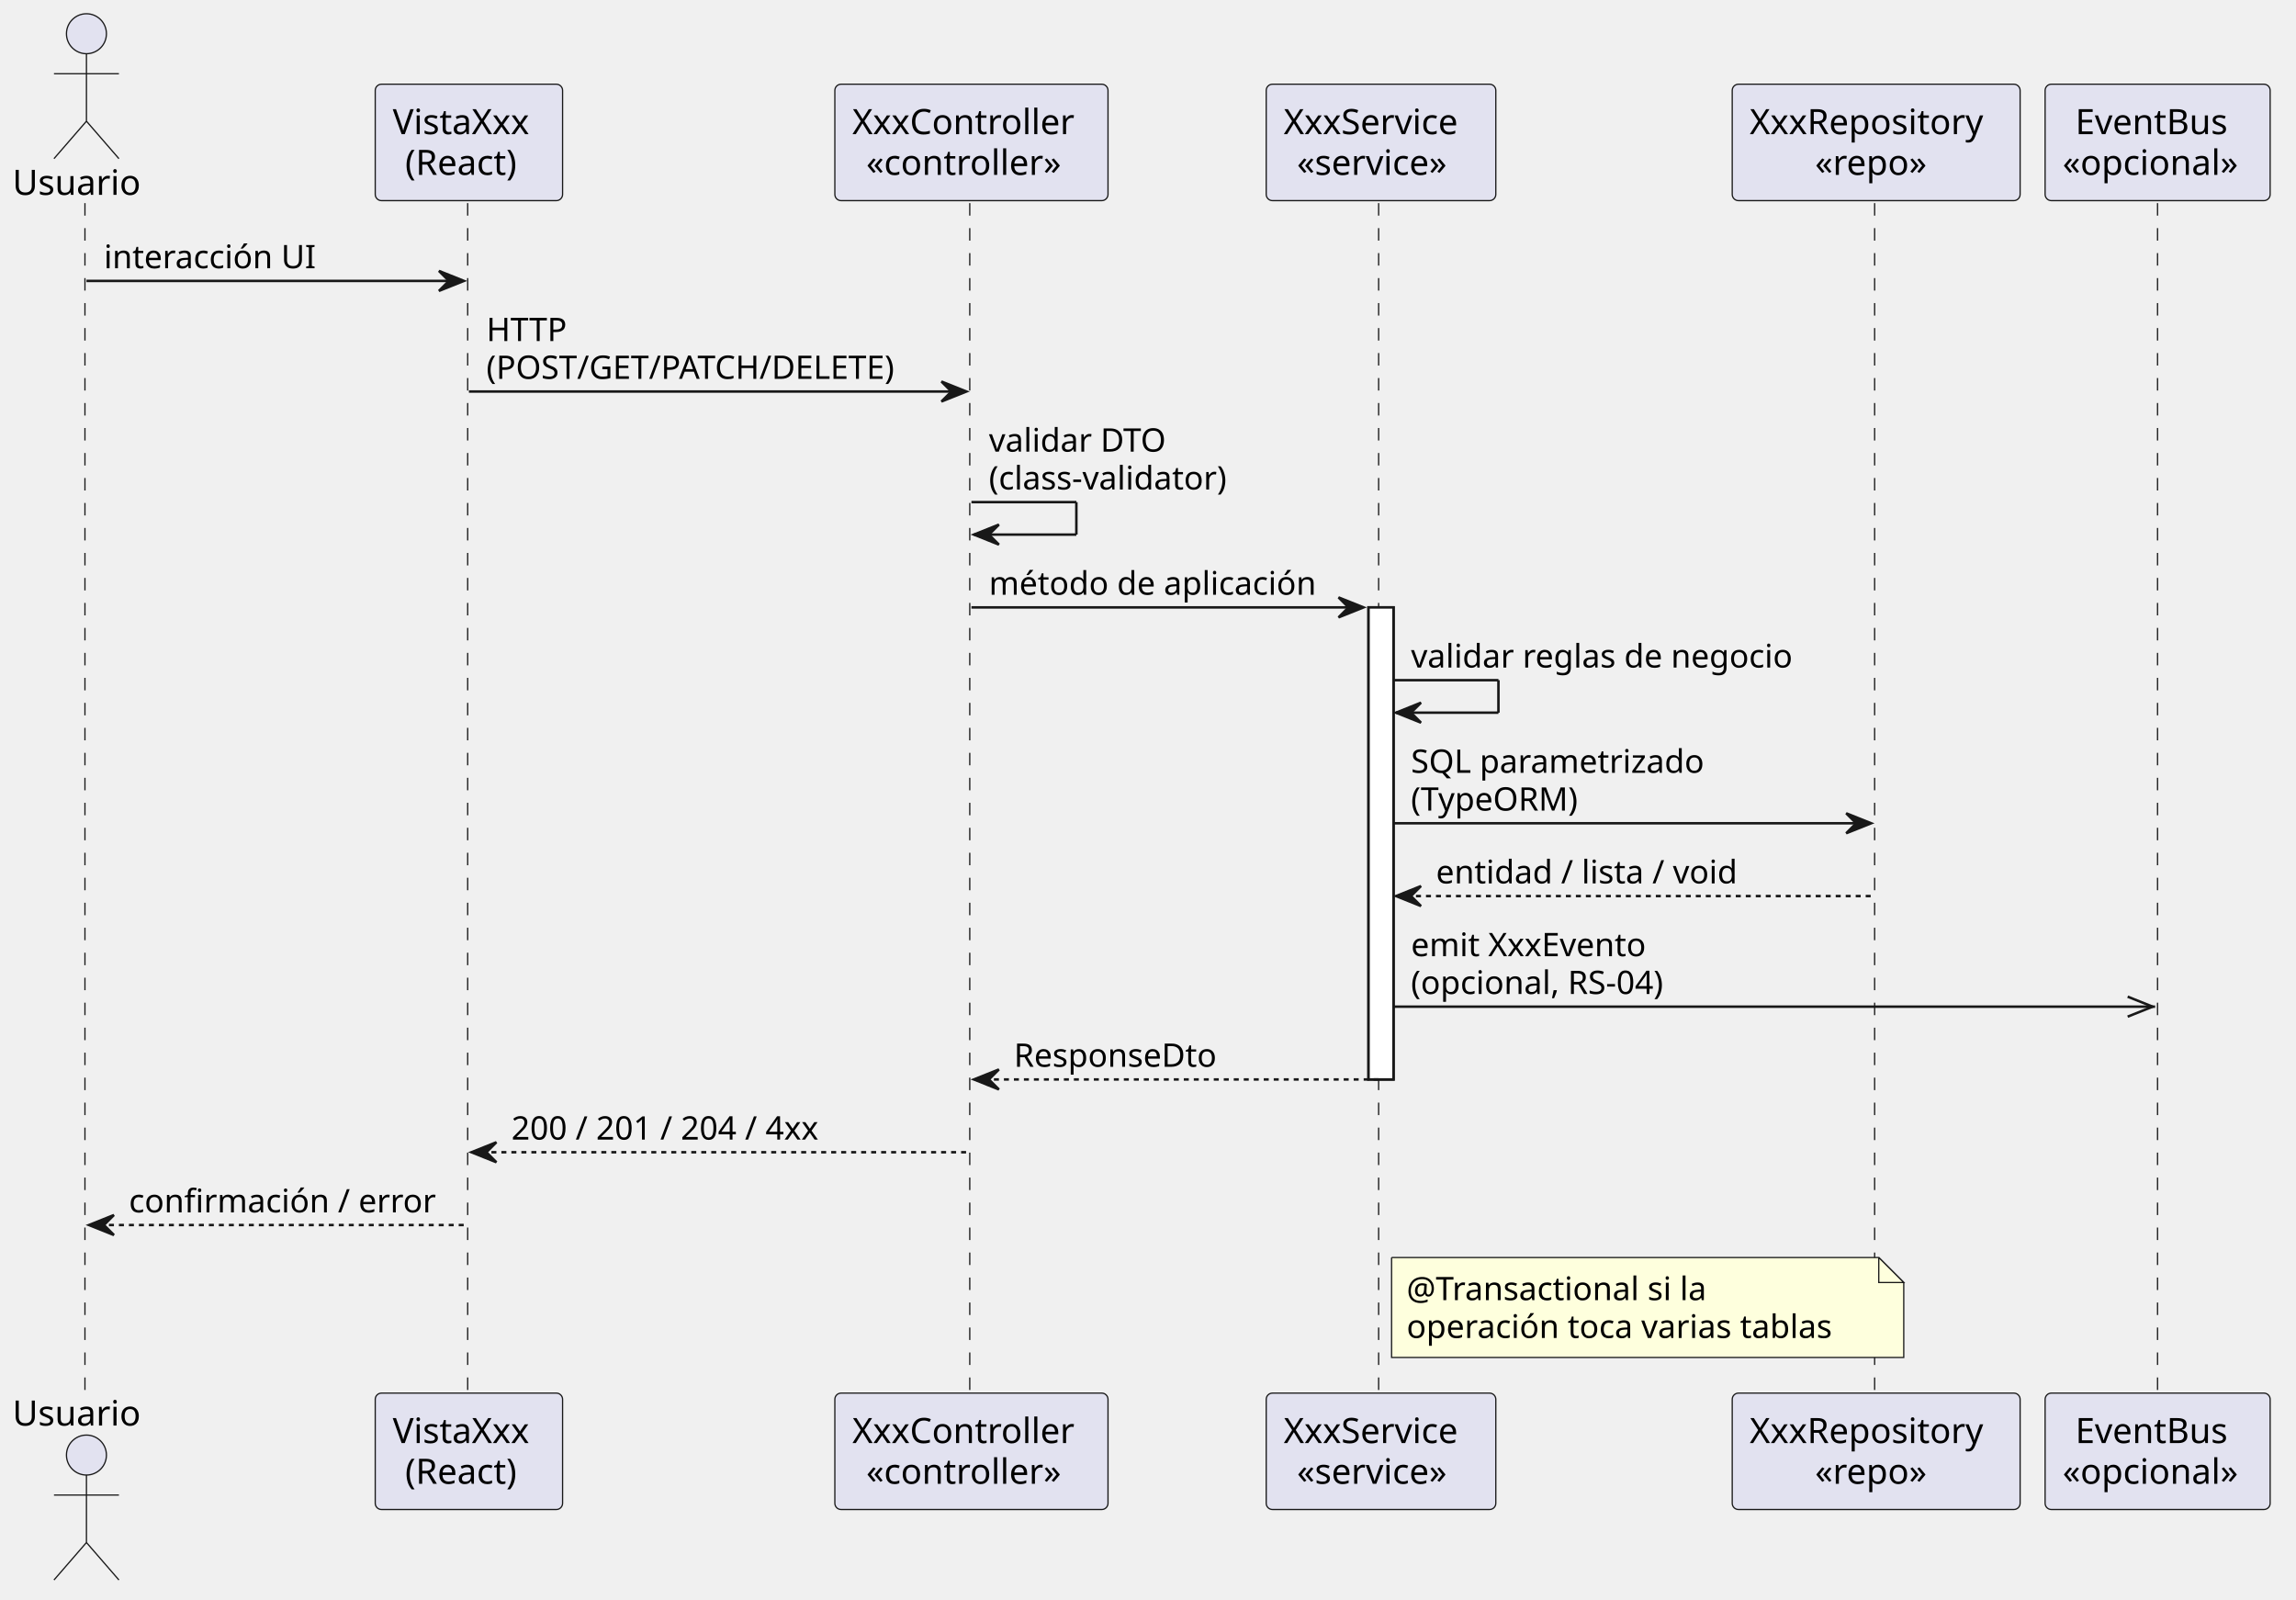
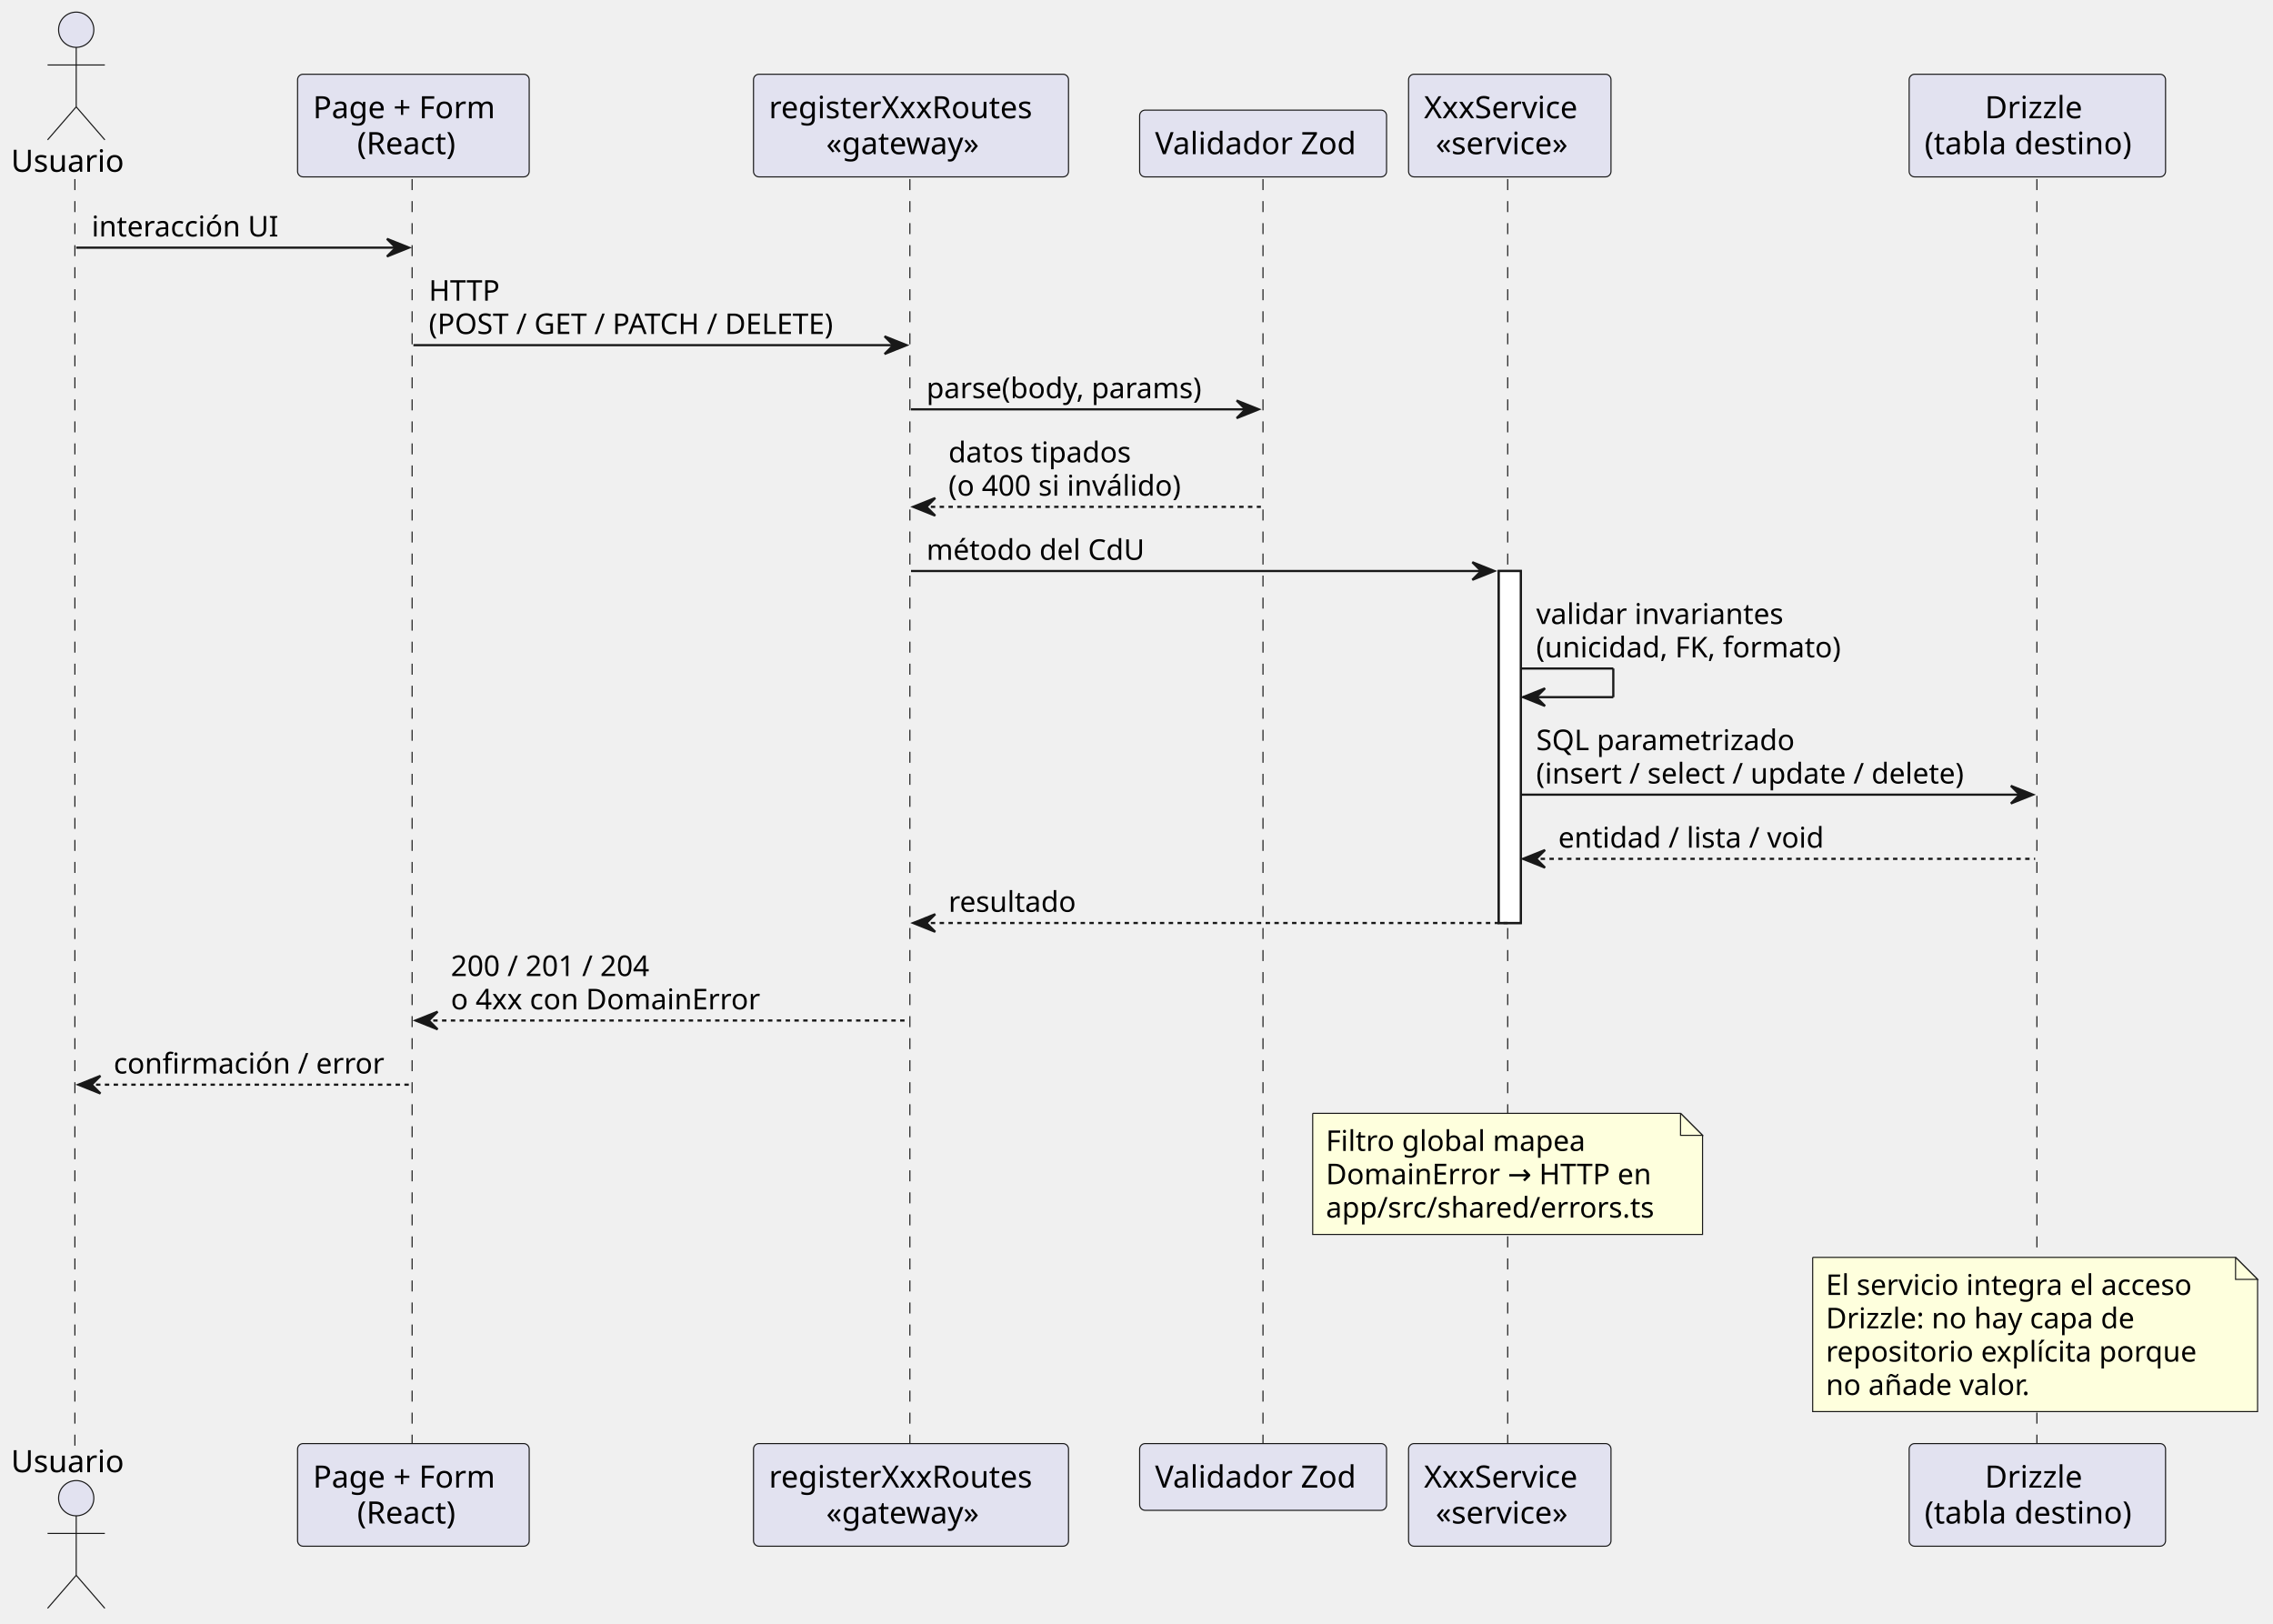
- <svg xmlns="http://www.w3.org/2000/svg" contentStyleType="text/css" data-diagram-type="SEQUENCE" height="640px" preserveAspectRatio="none" style="width:919px;height:640px;background:#FFFFFF;" version="1.1" viewBox="0 0 919 640" width="919px" zoomAndPan="magnify">
+ <svg xmlns="http://www.w3.org/2000/svg" contentStyleType="text/css" data-diagram-type="SEQUENCE" height="737px" preserveAspectRatio="none" style="width:1032px;height:737px;background:#FFFFFF;" version="1.1" viewBox="0 0 1032 737" width="1032px" zoomAndPan="magnify">
  <defs />
  <g>
    <g>
-       <rect fill="#FFFFFF" height="188.93" style="stroke:#181818;stroke-width:1;" width="10" x="547.766" y="243.094" />
+       <rect fill="#FFFFFF" height="159.797" style="stroke:#181818;stroke-width:1;" width="10" x="680.481" y="259.227" />
    </g>
-     <g class="participant-lifeline" data-entity-uid="part1" data-qualified-name="U" data-source-line="3" id="part1-lifeline">
+     <g class="participant-lifeline" data-entity-uid="part1" data-qualified-name="U" id="part1-lifeline">
      <g>
-         <rect fill="#000000" fill-opacity="0" height="477.258" width="8" x="30.602" y="81.297" />
-         <line style="stroke:#181818;stroke-width:0.5;stroke-dasharray:5,5;" x1="34" x2="34" y1="81.297" y2="558.555" />
+         <rect fill="#000000" fill-opacity="0" height="575.055" width="8" x="30.602" y="81.297" />
+         <line style="stroke:#181818;stroke-width:0.5;stroke-dasharray:5,5;" x1="34" x2="34" y1="81.297" y2="656.352" />
      </g>
    </g>
-     <g class="participant-lifeline" data-entity-uid="part2" data-qualified-name="V" data-source-line="4" id="part2-lifeline">
+     <g class="participant-lifeline" data-entity-uid="part2" data-qualified-name="V" id="part2-lifeline">
      <g>
-         <rect fill="#000000" fill-opacity="0" height="477.258" width="8" x="183.688" y="81.297" />
-         <line style="stroke:#181818;stroke-width:0.5;stroke-dasharray:5,5;" x1="187.193" x2="187.193" y1="81.297" y2="558.555" />
+         <rect fill="#000000" fill-opacity="0" height="575.055" width="8" x="183.688" y="81.297" />
+         <line style="stroke:#181818;stroke-width:0.5;stroke-dasharray:5,5;" x1="187.106" x2="187.106" y1="81.297" y2="656.352" />
      </g>
    </g>
-     <g class="participant-lifeline" data-entity-uid="part3" data-qualified-name="C" data-source-line="5" id="part3-lifeline">
+     <g class="participant-lifeline" data-entity-uid="part3" data-qualified-name="C" id="part3-lifeline">
      <g>
-         <rect fill="#000000" fill-opacity="0" height="477.258" width="8" x="384.826" y="81.297" />
-         <line style="stroke:#181818;stroke-width:0.5;stroke-dasharray:5,5;" x1="388.159" x2="388.159" y1="81.297" y2="558.555" />
+         <rect fill="#000000" fill-opacity="0" height="575.055" width="8" x="409.62" y="81.297" />
+         <line style="stroke:#181818;stroke-width:0.5;stroke-dasharray:5,5;" x1="413.109" x2="413.109" y1="81.297" y2="656.352" />
      </g>
    </g>
-     <g class="participant-lifeline" data-entity-uid="part4" data-qualified-name="S" data-source-line="6" id="part4-lifeline">
+     <g class="participant-lifeline" data-entity-uid="part4" data-qualified-name="Z" id="part4-lifeline">
      <g>
-         <rect fill="#000000" fill-opacity="0" height="477.258" width="8" x="548.766" y="81.297" />
-         <line style="stroke:#181818;stroke-width:0.5;stroke-dasharray:5,5;" x1="551.815" x2="551.815" y1="81.297" y2="558.555" />
+         <rect fill="#000000" fill-opacity="0" height="575.055" width="8" x="569.479" y="81.297" />
+         <line style="stroke:#181818;stroke-width:0.5;stroke-dasharray:5,5;" x1="573.427" x2="573.427" y1="81.297" y2="656.352" />
      </g>
    </g>
-     <g class="participant-lifeline" data-entity-uid="part5" data-qualified-name="R" data-source-line="7" id="part5-lifeline">
+     <g class="participant-lifeline" data-entity-uid="part5" data-qualified-name="S" id="part5-lifeline">
      <g>
-         <rect fill="#000000" fill-opacity="0" height="477.258" width="8" x="746.961" y="81.297" />
-         <line style="stroke:#181818;stroke-width:0.5;stroke-dasharray:5,5;" x1="750.344" x2="750.344" y1="81.297" y2="558.555" />
+         <rect fill="#000000" fill-opacity="0" height="575.055" width="8" x="681.481" y="81.297" />
+         <line style="stroke:#181818;stroke-width:0.5;stroke-dasharray:5,5;" x1="684.53" x2="684.53" y1="81.297" y2="656.352" />
      </g>
    </g>
-     <g class="participant-lifeline" data-entity-uid="part6" data-qualified-name="B" data-source-line="8" id="part6-lifeline">
+     <g class="participant-lifeline" data-entity-uid="part6" data-qualified-name="R" id="part6-lifeline">
      <g>
-         <rect fill="#000000" fill-opacity="0" height="477.258" width="8" x="859.616" y="81.297" />
-         <line style="stroke:#181818;stroke-width:0.5;stroke-dasharray:5,5;" x1="863.578" x2="863.578" y1="81.297" y2="558.555" />
+         <rect fill="#000000" fill-opacity="0" height="575.055" width="8" x="921.007" y="81.297" />
+         <line style="stroke:#181818;stroke-width:0.5;stroke-dasharray:5,5;" x1="924.803" x2="924.803" y1="81.297" y2="656.352" />
      </g>
    </g>
-     <g class="participant participant-head" data-entity-uid="part1" data-qualified-name="U" data-source-line="3" id="part1-head">
+     <g class="participant participant-head" data-entity-uid="part1" data-qualified-name="U" id="part1-head">
      <text fill="#000000" font-family="sans-serif" font-size="14" lengthAdjust="spacing" textLength="53.204" x="5" y="77.995">Usuario</text>
      <ellipse cx="34.602" cy="13.5" fill="#E2E2F0" rx="8" ry="8" style="stroke:#181818;stroke-width:0.5;" />
      <path d="M34.602,21.5 L34.602,48.5 M21.602,29.5 L47.602,29.5 M34.602,48.5 L21.602,63.5 M34.602,48.5 L47.602,63.5" fill="none" style="stroke:#181818;stroke-width:0.5;" />
    </g>
-     <g class="participant participant-tail" data-entity-uid="part1" data-qualified-name="U" data-source-line="3" id="part1-tail">
-       <text fill="#000000" font-family="sans-serif" font-size="14" lengthAdjust="spacing" textLength="53.204" x="5" y="570.55">Usuario</text>
-       <ellipse cx="34.602" cy="582.352" fill="#E2E2F0" rx="8" ry="8" style="stroke:#181818;stroke-width:0.5;" />
-       <path d="M34.602,590.352 L34.602,617.352 M21.602,598.352 L47.602,598.352 M34.602,617.352 L21.602,632.352 M34.602,617.352 L47.602,632.352" fill="none" style="stroke:#181818;stroke-width:0.5;" />
+     <g class="participant participant-tail" data-entity-uid="part1" data-qualified-name="U" id="part1-tail">
+       <text fill="#000000" font-family="sans-serif" font-size="14" lengthAdjust="spacing" textLength="53.204" x="5" y="668.347">Usuario</text>
+       <ellipse cx="34.602" cy="680.148" fill="#E2E2F0" rx="8" ry="8" style="stroke:#181818;stroke-width:0.5;" />
+       <path d="M34.602,688.148 L34.602,715.148 M21.602,696.148 L47.602,696.148 M34.602,715.148 L21.602,730.148 M34.602,715.148 L47.602,730.148" fill="none" style="stroke:#181818;stroke-width:0.5;" />
    </g>
-     <g class="participant participant-head" data-entity-uid="part2" data-qualified-name="V" data-source-line="4" id="part2-head">
-       <rect fill="#E2E2F0" height="46.594" rx="2.5" ry="2.5" style="stroke:#181818;stroke-width:0.5;" width="74.99" x="150.193" y="33.703" />
-       <text fill="#000000" font-family="sans-serif" font-size="14" lengthAdjust="spacing" textLength="60.99" x="157.193" y="53.698">VistaXxx</text>
+     <g class="participant participant-head" data-entity-uid="part2" data-qualified-name="V" id="part2-head">
+       <rect fill="#E2E2F0" height="46.594" rx="2.5" ry="2.5" style="stroke:#181818;stroke-width:0.5;" width="105.164" x="135.106" y="33.703" />
+       <text fill="#000000" font-family="sans-serif" font-size="14" lengthAdjust="spacing" textLength="91.164" x="142.106" y="53.698">Page + Form</text>
      <text fill="#000000" font-family="sans-serif" font-size="14" lengthAdjust="spacing" textLength="51.03" x="162.173" y="69.995">(React)</text>
    </g>
-     <g class="participant participant-tail" data-entity-uid="part2" data-qualified-name="V" data-source-line="4" id="part2-tail">
-       <rect fill="#E2E2F0" height="46.594" rx="2.5" ry="2.5" style="stroke:#181818;stroke-width:0.5;" width="74.99" x="150.193" y="557.555" />
-       <text fill="#000000" font-family="sans-serif" font-size="14" lengthAdjust="spacing" textLength="60.99" x="157.193" y="577.55">VistaXxx</text>
-       <text fill="#000000" font-family="sans-serif" font-size="14" lengthAdjust="spacing" textLength="51.03" x="162.173" y="593.847">(React)</text>
+     <g class="participant participant-tail" data-entity-uid="part2" data-qualified-name="V" id="part2-tail">
+       <rect fill="#E2E2F0" height="46.594" rx="2.5" ry="2.5" style="stroke:#181818;stroke-width:0.5;" width="105.164" x="135.106" y="655.352" />
+       <text fill="#000000" font-family="sans-serif" font-size="14" lengthAdjust="spacing" textLength="91.164" x="142.106" y="675.347">Page + Form</text>
+       <text fill="#000000" font-family="sans-serif" font-size="14" lengthAdjust="spacing" textLength="51.03" x="162.173" y="691.644">(React)</text>
    </g>
-     <g class="participant participant-head" data-entity-uid="part3" data-qualified-name="C" data-source-line="5" id="part3-head">
-       <rect fill="#E2E2F0" height="46.594" rx="2.5" ry="2.5" style="stroke:#181818;stroke-width:0.5;" width="109.334" x="334.159" y="33.703" />
-       <text fill="#000000" font-family="sans-serif" font-size="14" lengthAdjust="spacing" textLength="95.334" x="341.159" y="53.698">XxxController</text>
-       <text fill="#000000" font-family="sans-serif" font-size="14" lengthAdjust="spacing" textLength="84.226" x="346.713" y="69.995">«controller»</text>
+     <g class="participant participant-head" data-entity-uid="part3" data-qualified-name="C" id="part3-head">
+       <rect fill="#E2E2F0" height="46.594" rx="2.5" ry="2.5" style="stroke:#181818;stroke-width:0.5;" width="143.022" x="342.109" y="33.703" />
+       <text fill="#000000" font-family="sans-serif" font-size="14" lengthAdjust="spacing" textLength="129.022" x="349.109" y="53.698">registerXxxRoutes</text>
+       <text fill="#000000" font-family="sans-serif" font-size="14" lengthAdjust="spacing" textLength="77.014" x="375.113" y="69.995">«gateway»</text>
    </g>
-     <g class="participant participant-tail" data-entity-uid="part3" data-qualified-name="C" data-source-line="5" id="part3-tail">
-       <rect fill="#E2E2F0" height="46.594" rx="2.5" ry="2.5" style="stroke:#181818;stroke-width:0.5;" width="109.334" x="334.159" y="557.555" />
-       <text fill="#000000" font-family="sans-serif" font-size="14" lengthAdjust="spacing" textLength="95.334" x="341.159" y="577.55">XxxController</text>
-       <text fill="#000000" font-family="sans-serif" font-size="14" lengthAdjust="spacing" textLength="84.226" x="346.713" y="593.847">«controller»</text>
+     <g class="participant participant-tail" data-entity-uid="part3" data-qualified-name="C" id="part3-tail">
+       <rect fill="#E2E2F0" height="46.594" rx="2.5" ry="2.5" style="stroke:#181818;stroke-width:0.5;" width="143.022" x="342.109" y="655.352" />
+       <text fill="#000000" font-family="sans-serif" font-size="14" lengthAdjust="spacing" textLength="129.022" x="349.109" y="675.347">registerXxxRoutes</text>
+       <text fill="#000000" font-family="sans-serif" font-size="14" lengthAdjust="spacing" textLength="77.014" x="375.113" y="691.644">«gateway»</text>
    </g>
-     <g class="participant participant-head" data-entity-uid="part4" data-qualified-name="S" data-source-line="6" id="part4-head">
-       <rect fill="#E2E2F0" height="46.594" rx="2.5" ry="2.5" style="stroke:#181818;stroke-width:0.5;" width="91.902" x="506.815" y="33.703" />
-       <text fill="#000000" font-family="sans-serif" font-size="14" lengthAdjust="spacing" textLength="77.902" x="513.815" y="53.698">XxxService</text>
-       <text fill="#000000" font-family="sans-serif" font-size="14" lengthAdjust="spacing" textLength="67.279" x="519.126" y="69.995">«service»</text>
+     <g class="participant participant-head" data-entity-uid="part4" data-qualified-name="Z" id="part4-head">
+       <rect fill="#E2E2F0" height="30.297" rx="2.5" ry="2.5" style="stroke:#181818;stroke-width:0.5;" width="112.103" x="517.427" y="50" />
+       <text fill="#000000" font-family="sans-serif" font-size="14" lengthAdjust="spacing" textLength="98.103" x="524.427" y="69.995">Validador Zod</text>
    </g>
-     <g class="participant participant-tail" data-entity-uid="part4" data-qualified-name="S" data-source-line="6" id="part4-tail">
-       <rect fill="#E2E2F0" height="46.594" rx="2.5" ry="2.5" style="stroke:#181818;stroke-width:0.5;" width="91.902" x="506.815" y="557.555" />
-       <text fill="#000000" font-family="sans-serif" font-size="14" lengthAdjust="spacing" textLength="77.902" x="513.815" y="577.55">XxxService</text>
-       <text fill="#000000" font-family="sans-serif" font-size="14" lengthAdjust="spacing" textLength="67.279" x="519.126" y="593.847">«service»</text>
+     <g class="participant participant-tail" data-entity-uid="part4" data-qualified-name="Z" id="part4-tail">
+       <rect fill="#E2E2F0" height="30.297" rx="2.5" ry="2.5" style="stroke:#181818;stroke-width:0.5;" width="112.103" x="517.427" y="655.352" />
+       <text fill="#000000" font-family="sans-serif" font-size="14" lengthAdjust="spacing" textLength="98.103" x="524.427" y="675.347">Validador Zod</text>
    </g>
-     <g class="participant participant-head" data-entity-uid="part5" data-qualified-name="R" data-source-line="7" id="part5-head">
-       <rect fill="#E2E2F0" height="46.594" rx="2.5" ry="2.5" style="stroke:#181818;stroke-width:0.5;" width="115.233" x="693.344" y="33.703" />
-       <text fill="#000000" font-family="sans-serif" font-size="14" lengthAdjust="spacing" textLength="101.233" x="700.344" y="53.698">XxxRepository</text>
-       <text fill="#000000" font-family="sans-serif" font-size="14" lengthAdjust="spacing" textLength="48.952" x="726.485" y="69.995">«repo»</text>
+     <g class="participant participant-head" data-entity-uid="part5" data-qualified-name="S" id="part5-head">
+       <rect fill="#E2E2F0" height="46.594" rx="2.5" ry="2.5" style="stroke:#181818;stroke-width:0.5;" width="91.902" x="639.53" y="33.703" />
+       <text fill="#000000" font-family="sans-serif" font-size="14" lengthAdjust="spacing" textLength="77.902" x="646.53" y="53.698">XxxService</text>
+       <text fill="#000000" font-family="sans-serif" font-size="14" lengthAdjust="spacing" textLength="67.279" x="651.841" y="69.995">«service»</text>
    </g>
-     <g class="participant participant-tail" data-entity-uid="part5" data-qualified-name="R" data-source-line="7" id="part5-tail">
-       <rect fill="#E2E2F0" height="46.594" rx="2.5" ry="2.5" style="stroke:#181818;stroke-width:0.5;" width="115.233" x="693.344" y="557.555" />
-       <text fill="#000000" font-family="sans-serif" font-size="14" lengthAdjust="spacing" textLength="101.233" x="700.344" y="577.55">XxxRepository</text>
-       <text fill="#000000" font-family="sans-serif" font-size="14" lengthAdjust="spacing" textLength="48.952" x="726.485" y="593.847">«repo»</text>
+     <g class="participant participant-tail" data-entity-uid="part5" data-qualified-name="S" id="part5-tail">
+       <rect fill="#E2E2F0" height="46.594" rx="2.5" ry="2.5" style="stroke:#181818;stroke-width:0.5;" width="91.902" x="639.53" y="655.352" />
+       <text fill="#000000" font-family="sans-serif" font-size="14" lengthAdjust="spacing" textLength="77.902" x="646.53" y="675.347">XxxService</text>
+       <text fill="#000000" font-family="sans-serif" font-size="14" lengthAdjust="spacing" textLength="67.279" x="651.841" y="691.644">«service»</text>
    </g>
-     <g class="participant participant-head" data-entity-uid="part6" data-qualified-name="B" data-source-line="8" id="part6-head">
-       <rect fill="#E2E2F0" height="46.594" rx="2.5" ry="2.5" style="stroke:#181818;stroke-width:0.5;" width="90.077" x="818.578" y="33.703" />
-       <text fill="#000000" font-family="sans-serif" font-size="14" lengthAdjust="spacing" textLength="65.878" x="830.677" y="53.698">EventBus</text>
-       <text fill="#000000" font-family="sans-serif" font-size="14" lengthAdjust="spacing" textLength="76.077" x="825.578" y="69.995">«opcional»</text>
+     <g class="participant participant-head" data-entity-uid="part6" data-qualified-name="R" id="part6-head">
+       <rect fill="#E2E2F0" height="46.594" rx="2.5" ry="2.5" style="stroke:#181818;stroke-width:0.5;" width="116.409" x="866.803" y="33.703" />
+       <text fill="#000000" font-family="sans-serif" font-size="14" lengthAdjust="spacing" textLength="47.626" x="901.194" y="53.698">Drizzle</text>
+       <text fill="#000000" font-family="sans-serif" font-size="14" lengthAdjust="spacing" textLength="102.409" x="873.803" y="69.995">(tabla destino)</text>
    </g>
-     <g class="participant participant-tail" data-entity-uid="part6" data-qualified-name="B" data-source-line="8" id="part6-tail">
-       <rect fill="#E2E2F0" height="46.594" rx="2.5" ry="2.5" style="stroke:#181818;stroke-width:0.5;" width="90.077" x="818.578" y="557.555" />
-       <text fill="#000000" font-family="sans-serif" font-size="14" lengthAdjust="spacing" textLength="65.878" x="830.677" y="577.55">EventBus</text>
-       <text fill="#000000" font-family="sans-serif" font-size="14" lengthAdjust="spacing" textLength="76.077" x="825.578" y="593.847">«opcional»</text>
+     <g class="participant participant-tail" data-entity-uid="part6" data-qualified-name="R" id="part6-tail">
+       <rect fill="#E2E2F0" height="46.594" rx="2.5" ry="2.5" style="stroke:#181818;stroke-width:0.5;" width="116.409" x="866.803" y="655.352" />
+       <text fill="#000000" font-family="sans-serif" font-size="14" lengthAdjust="spacing" textLength="47.626" x="901.194" y="675.347">Drizzle</text>
+       <text fill="#000000" font-family="sans-serif" font-size="14" lengthAdjust="spacing" textLength="102.409" x="873.803" y="691.644">(tabla destino)</text>
    </g>
    <g>
-       <rect fill="#FFFFFF" height="188.93" style="stroke:#181818;stroke-width:1;" width="10" x="547.766" y="243.094" />
+       <rect fill="#FFFFFF" height="159.797" style="stroke:#181818;stroke-width:1;" width="10" x="680.481" y="259.227" />
    </g>
-     <g class="message" data-entity-1="part1" data-entity-2="part2" data-source-line="10" id="msg1">
+     <g class="message" data-entity-1="part1" data-entity-2="part2" id="msg1">
      <polygon fill="#181818" points="175.688,108.43,185.688,112.43,175.688,116.43,179.688,112.43" style="stroke:#181818;stroke-width:1;" />
      <line style="stroke:#181818;stroke-width:1;" x1="34.602" x2="181.688" y1="112.43" y2="112.43" />
      <text fill="#000000" font-family="sans-serif" font-size="13" lengthAdjust="spacing" textLength="89.838" x="41.602" y="107.364">interacción UI</text>
    </g>
-     <g class="message" data-entity-1="part2" data-entity-2="part3" data-source-line="11" id="msg2">
-       <polygon fill="#181818" points="376.826,152.695,386.826,156.695,376.826,160.695,380.826,156.695" style="stroke:#181818;stroke-width:1;" />
-       <line style="stroke:#181818;stroke-width:1;" x1="187.688" x2="382.826" y1="156.695" y2="156.695" />
+     <g class="message" data-entity-1="part2" data-entity-2="part3" id="msg2">
+       <polygon fill="#181818" points="401.62,152.695,411.62,156.695,401.62,160.695,405.62,156.695" style="stroke:#181818;stroke-width:1;" />
+       <line style="stroke:#181818;stroke-width:1;" x1="187.688" x2="407.62" y1="156.695" y2="156.695" />
      <text fill="#000000" font-family="sans-serif" font-size="13" lengthAdjust="spacing" textLength="33.497" x="194.688" y="136.497">HTTP</text>
-       <text fill="#000000" font-family="sans-serif" font-size="13" lengthAdjust="spacing" textLength="177.138" x="194.688" y="151.629">(POST/GET/PATCH/DELETE)</text>
+       <text fill="#000000" font-family="sans-serif" font-size="13" lengthAdjust="spacing" textLength="201.932" x="194.688" y="151.629">(POST / GET / PATCH / DELETE)</text>
    </g>
-     <g class="message" data-entity-1="part3" data-entity-2="part3" data-source-line="12" id="msg3">
-       <line style="stroke:#181818;stroke-width:1;" x1="388.826" x2="430.826" y1="200.961" y2="200.961" />
-       <line style="stroke:#181818;stroke-width:1;" x1="430.826" x2="430.826" y1="200.961" y2="213.961" />
-       <line style="stroke:#181818;stroke-width:1;" x1="389.826" x2="430.826" y1="213.961" y2="213.961" />
-       <polygon fill="#181818" points="399.826,209.961,389.826,213.961,399.826,217.961,395.826,213.961" style="stroke:#181818;stroke-width:1;" />
-       <text fill="#000000" font-family="sans-serif" font-size="13" lengthAdjust="spacing" textLength="76.762" x="395.826" y="180.762">validar DTO</text>
-       <text fill="#000000" font-family="sans-serif" font-size="13" lengthAdjust="spacing" textLength="104.603" x="395.826" y="195.895">(class-validator)</text>
+     <g class="message" data-entity-1="part3" data-entity-2="part4" id="msg3">
+       <polygon fill="#181818" points="561.479,181.828,571.479,185.828,561.479,189.828,565.479,185.828" style="stroke:#181818;stroke-width:1;" />
+       <line style="stroke:#181818;stroke-width:1;" x1="413.62" x2="567.479" y1="185.828" y2="185.828" />
+       <text fill="#000000" font-family="sans-serif" font-size="13" lengthAdjust="spacing" textLength="135.859" x="420.62" y="180.762">parse(body, params)</text>
    </g>
-     <g class="message" data-entity-1="part3" data-entity-2="part4" data-source-line="13" id="msg4">
-       <polygon fill="#181818" points="535.766,239.094,545.766,243.094,535.766,247.094,539.766,243.094" style="stroke:#181818;stroke-width:1;" />
-       <line style="stroke:#181818;stroke-width:1;" x1="388.826" x2="541.766" y1="243.094" y2="243.094" />
-       <text fill="#000000" font-family="sans-serif" font-size="13" lengthAdjust="spacing" textLength="139.94" x="395.826" y="238.028">método de aplicación</text>
+     <g class="message" data-entity-1="part4" data-entity-2="part3" id="msg4">
+       <polygon fill="#181818" points="424.62,226.094,414.62,230.094,424.62,234.094,420.62,230.094" style="stroke:#181818;stroke-width:1;" />
+       <line style="stroke:#181818;stroke-width:1;stroke-dasharray:2,2;" x1="418.62" x2="572.479" y1="230.094" y2="230.094" />
+       <text fill="#000000" font-family="sans-serif" font-size="13" lengthAdjust="spacing" textLength="88.08" x="430.62" y="209.895">datos tipados</text>
+       <text fill="#000000" font-family="sans-serif" font-size="13" lengthAdjust="spacing" textLength="116.632" x="430.62" y="225.028">(o 400 si inválido)</text>
    </g>
-     <g class="message" data-entity-1="part4" data-entity-2="part4" data-source-line="15" id="msg5">
-       <line style="stroke:#181818;stroke-width:1;" x1="557.766" x2="599.766" y1="272.227" y2="272.227" />
-       <line style="stroke:#181818;stroke-width:1;" x1="599.766" x2="599.766" y1="272.227" y2="285.227" />
-       <line style="stroke:#181818;stroke-width:1;" x1="558.766" x2="599.766" y1="285.227" y2="285.227" />
-       <polygon fill="#181818" points="568.766,281.227,558.766,285.227,568.766,289.227,564.766,285.227" style="stroke:#181818;stroke-width:1;" />
-       <text fill="#000000" font-family="sans-serif" font-size="13" lengthAdjust="spacing" textLength="164.195" x="564.766" y="267.161">validar reglas de negocio</text>
+     <g class="message" data-entity-1="part3" data-entity-2="part5" id="msg5">
+       <polygon fill="#181818" points="668.481,255.227,678.481,259.227,668.481,263.227,672.481,259.227" style="stroke:#181818;stroke-width:1;" />
+       <line style="stroke:#181818;stroke-width:1;" x1="413.62" x2="674.481" y1="259.227" y2="259.227" />
+       <text fill="#000000" font-family="sans-serif" font-size="13" lengthAdjust="spacing" textLength="104.889" x="420.62" y="254.161">método del CdU</text>
    </g>
-     <g class="message" data-entity-1="part4" data-entity-2="part5" data-source-line="16" id="msg6">
-       <polygon fill="#181818" points="738.961,325.492,748.961,329.492,738.961,333.492,742.961,329.492" style="stroke:#181818;stroke-width:1;" />
-       <line style="stroke:#181818;stroke-width:1;" x1="557.766" x2="744.961" y1="329.492" y2="329.492" />
-       <text fill="#000000" font-family="sans-serif" font-size="13" lengthAdjust="spacing" textLength="125.1" x="564.766" y="309.293">SQL parametrizado</text>
-       <text fill="#000000" font-family="sans-serif" font-size="13" lengthAdjust="spacing" textLength="72.509" x="564.766" y="324.426">(TypeORM)</text>
+     <g class="message" data-entity-1="part5" data-entity-2="part5" id="msg6">
+       <line style="stroke:#181818;stroke-width:1;" x1="690.481" x2="732.481" y1="303.492" y2="303.492" />
+       <line style="stroke:#181818;stroke-width:1;" x1="732.481" x2="732.481" y1="303.492" y2="316.492" />
+       <line style="stroke:#181818;stroke-width:1;" x1="691.481" x2="732.481" y1="316.492" y2="316.492" />
+       <polygon fill="#181818" points="701.481,312.492,691.481,316.492,701.481,320.492,697.481,316.492" style="stroke:#181818;stroke-width:1;" />
+       <text fill="#000000" font-family="sans-serif" font-size="13" lengthAdjust="spacing" textLength="121.12" x="697.481" y="283.293">validar invariantes</text>
+       <text fill="#000000" font-family="sans-serif" font-size="13" lengthAdjust="spacing" textLength="149.551" x="697.481" y="298.426">(unicidad, FK, formato)</text>
    </g>
-     <g class="message" data-entity-1="part5" data-entity-2="part4" data-source-line="17" id="msg7">
-       <polygon fill="#181818" points="568.766,354.625,558.766,358.625,568.766,362.625,564.766,358.625" style="stroke:#181818;stroke-width:1;" />
-       <line style="stroke:#181818;stroke-width:1;stroke-dasharray:2,2;" x1="562.766" x2="749.961" y1="358.625" y2="358.625" />
-       <text fill="#000000" font-family="sans-serif" font-size="13" lengthAdjust="spacing" textLength="129.276" x="574.766" y="353.559">entidad / lista / void</text>
+     <g class="message" data-entity-1="part5" data-entity-2="part6" id="msg7">
+       <polygon fill="#181818" points="913.007,356.758,923.007,360.758,913.007,364.758,917.007,360.758" style="stroke:#181818;stroke-width:1;" />
+       <line style="stroke:#181818;stroke-width:1;" x1="690.481" x2="919.007" y1="360.758" y2="360.758" />
+       <text fill="#000000" font-family="sans-serif" font-size="13" lengthAdjust="spacing" textLength="125.1" x="697.481" y="340.559">SQL parametrizado</text>
+       <text fill="#000000" font-family="sans-serif" font-size="13" lengthAdjust="spacing" textLength="210.526" x="697.481" y="355.692">(insert / select / update / delete)</text>
    </g>
-     <g class="message" data-entity-1="part4" data-entity-2="part6" data-source-line="18" id="msg8">
-       <line style="stroke:#181818;stroke-width:1;" x1="861.616" x2="851.616" y1="402.891" y2="398.891" />
-       <line style="stroke:#181818;stroke-width:1;" x1="861.616" x2="851.616" y1="402.891" y2="406.891" />
-       <line style="stroke:#181818;stroke-width:1;" x1="557.766" x2="862.616" y1="402.891" y2="402.891" />
-       <text fill="#000000" font-family="sans-serif" font-size="13" lengthAdjust="spacing" textLength="102.991" x="564.766" y="382.692">emit XxxEvento</text>
-       <text fill="#000000" font-family="sans-serif" font-size="13" lengthAdjust="spacing" textLength="111.662" x="564.766" y="397.825">(opcional, RS-04)</text>
+     <g class="message" data-entity-1="part6" data-entity-2="part5" id="msg8">
+       <polygon fill="#181818" points="701.481,385.891,691.481,389.891,701.481,393.891,697.481,389.891" style="stroke:#181818;stroke-width:1;" />
+       <line style="stroke:#181818;stroke-width:1;stroke-dasharray:2,2;" x1="695.481" x2="924.007" y1="389.891" y2="389.891" />
+       <text fill="#000000" font-family="sans-serif" font-size="13" lengthAdjust="spacing" textLength="129.276" x="707.481" y="384.825">entidad / lista / void</text>
    </g>
-     <g class="message" data-entity-1="part4" data-entity-2="part3" data-source-line="19" id="msg9">
-       <polygon fill="#181818" points="399.826,428.023,389.826,432.023,399.826,436.023,395.826,432.023" style="stroke:#181818;stroke-width:1;" />
-       <line style="stroke:#181818;stroke-width:1;stroke-dasharray:2,2;" x1="393.826" x2="551.766" y1="432.023" y2="432.023" />
-       <text fill="#000000" font-family="sans-serif" font-size="13" lengthAdjust="spacing" textLength="86.081" x="405.826" y="426.957">ResponseDto</text>
+     <g class="message" data-entity-1="part5" data-entity-2="part3" id="msg9">
+       <polygon fill="#181818" points="424.62,415.023,414.62,419.023,424.62,423.023,420.62,419.023" style="stroke:#181818;stroke-width:1;" />
+       <line style="stroke:#181818;stroke-width:1;stroke-dasharray:2,2;" x1="418.62" x2="684.481" y1="419.023" y2="419.023" />
+       <text fill="#000000" font-family="sans-serif" font-size="13" lengthAdjust="spacing" textLength="61.236" x="430.62" y="413.957">resultado</text>
    </g>
-     <g class="message" data-entity-1="part3" data-entity-2="part2" data-source-line="21" id="msg10">
-       <polygon fill="#181818" points="198.688,457.156,188.688,461.156,198.688,465.156,194.688,461.156" style="stroke:#181818;stroke-width:1;" />
-       <line style="stroke:#181818;stroke-width:1;stroke-dasharray:2,2;" x1="192.688" x2="387.826" y1="461.156" y2="461.156" />
-       <text fill="#000000" font-family="sans-serif" font-size="13" lengthAdjust="spacing" textLength="136.03" x="204.688" y="456.09">200 / 201 / 204 / 4xx</text>
+     <g class="message" data-entity-1="part3" data-entity-2="part2" id="msg10">
+       <polygon fill="#181818" points="198.688,459.289,188.688,463.289,198.688,467.289,194.688,463.289" style="stroke:#181818;stroke-width:1;" />
+       <line style="stroke:#181818;stroke-width:1;stroke-dasharray:2,2;" x1="192.688" x2="412.62" y1="463.289" y2="463.289" />
+       <text fill="#000000" font-family="sans-serif" font-size="13" lengthAdjust="spacing" textLength="99.728" x="204.688" y="443.09">200 / 201 / 204</text>
+       <text fill="#000000" font-family="sans-serif" font-size="13" lengthAdjust="spacing" textLength="149.995" x="204.688" y="458.223">o 4xx con DomainError</text>
    </g>
-     <g class="message" data-entity-1="part2" data-entity-2="part1" data-source-line="22" id="msg11">
-       <polygon fill="#181818" points="45.602,486.289,35.602,490.289,45.602,494.289,41.602,490.289" style="stroke:#181818;stroke-width:1;" />
-       <line style="stroke:#181818;stroke-width:1;stroke-dasharray:2,2;" x1="39.602" x2="186.688" y1="490.289" y2="490.289" />
-       <text fill="#000000" font-family="sans-serif" font-size="13" lengthAdjust="spacing" textLength="129.086" x="51.602" y="485.223">confirmación / error</text>
+     <g class="message" data-entity-1="part2" data-entity-2="part1" id="msg11">
+       <polygon fill="#181818" points="45.602,488.422,35.602,492.422,45.602,496.422,41.602,492.422" style="stroke:#181818;stroke-width:1;" />
+       <line style="stroke:#181818;stroke-width:1;stroke-dasharray:2,2;" x1="39.602" x2="186.688" y1="492.422" y2="492.422" />
+       <text fill="#000000" font-family="sans-serif" font-size="13" lengthAdjust="spacing" textLength="129.086" x="51.602" y="487.356">confirmación / error</text>
    </g>
-     <path d="M557,503.289 L557,543.289 L762,543.289 L762,513.289 L752,503.289 L557,503.289" fill="#FEFFDD" style="stroke:#181818;stroke-width:0.5;" />
-     <path d="M752,503.289 L752,513.289 L762,513.289 L752,503.289" fill="#FEFFDD" style="stroke:#181818;stroke-width:0.5;" />
-     <text fill="#000000" font-family="sans-serif" font-size="13" lengthAdjust="spacing" textLength="131.085" x="563" y="520.356">@Transactional si la</text>
-     <text fill="#000000" font-family="sans-serif" font-size="13" lengthAdjust="spacing" textLength="184.05" x="563" y="535.489">operación toca varias tablas</text>
+     <path d="M596,505.422 L596,560.422 L773,560.422 L773,515.422 L763,505.422 L596,505.422" fill="#FEFFDD" style="stroke:#181818;stroke-width:0.5;" />
+     <path d="M763,505.422 L763,515.422 L773,515.422 L763,505.422" fill="#FEFFDD" style="stroke:#181818;stroke-width:0.5;" />
+     <text fill="#000000" font-family="sans-serif" font-size="13" lengthAdjust="spacing" textLength="125.855" x="602" y="522.489">Filtro global mapea</text>
+     <text fill="#000000" font-family="sans-serif" font-size="13" lengthAdjust="spacing" textLength="155.67" x="602" y="537.622">DomainError → HTTP en</text>
+     <text fill="#000000" font-family="sans-serif" font-size="13" lengthAdjust="spacing" textLength="156.209" x="602" y="552.754">app/src/shared/errors.ts</text>
+     <path d="M823,570.82 L823,640.82 L1025,640.82 L1025,580.82 L1015,570.82 L823,570.82" fill="#FEFFDD" style="stroke:#181818;stroke-width:0.5;" />
+     <path d="M1015,570.82 L1015,580.82 L1025,580.82 L1015,570.82" fill="#FEFFDD" style="stroke:#181818;stroke-width:0.5;" />
+     <text fill="#000000" font-family="sans-serif" font-size="13" lengthAdjust="spacing" textLength="181.594" x="829" y="587.887">El servicio integra el acceso</text>
+     <text fill="#000000" font-family="sans-serif" font-size="13" lengthAdjust="spacing" textLength="152.807" x="829" y="603.02">Drizzle: no hay capa de</text>
+     <text fill="#000000" font-family="sans-serif" font-size="13" lengthAdjust="spacing" textLength="179.188" x="829" y="618.153">repositorio explícita porque</text>
+     <text fill="#000000" font-family="sans-serif" font-size="13" lengthAdjust="spacing" textLength="101.582" x="829" y="633.286">no añade valor.</text>
  </g>
</svg>
